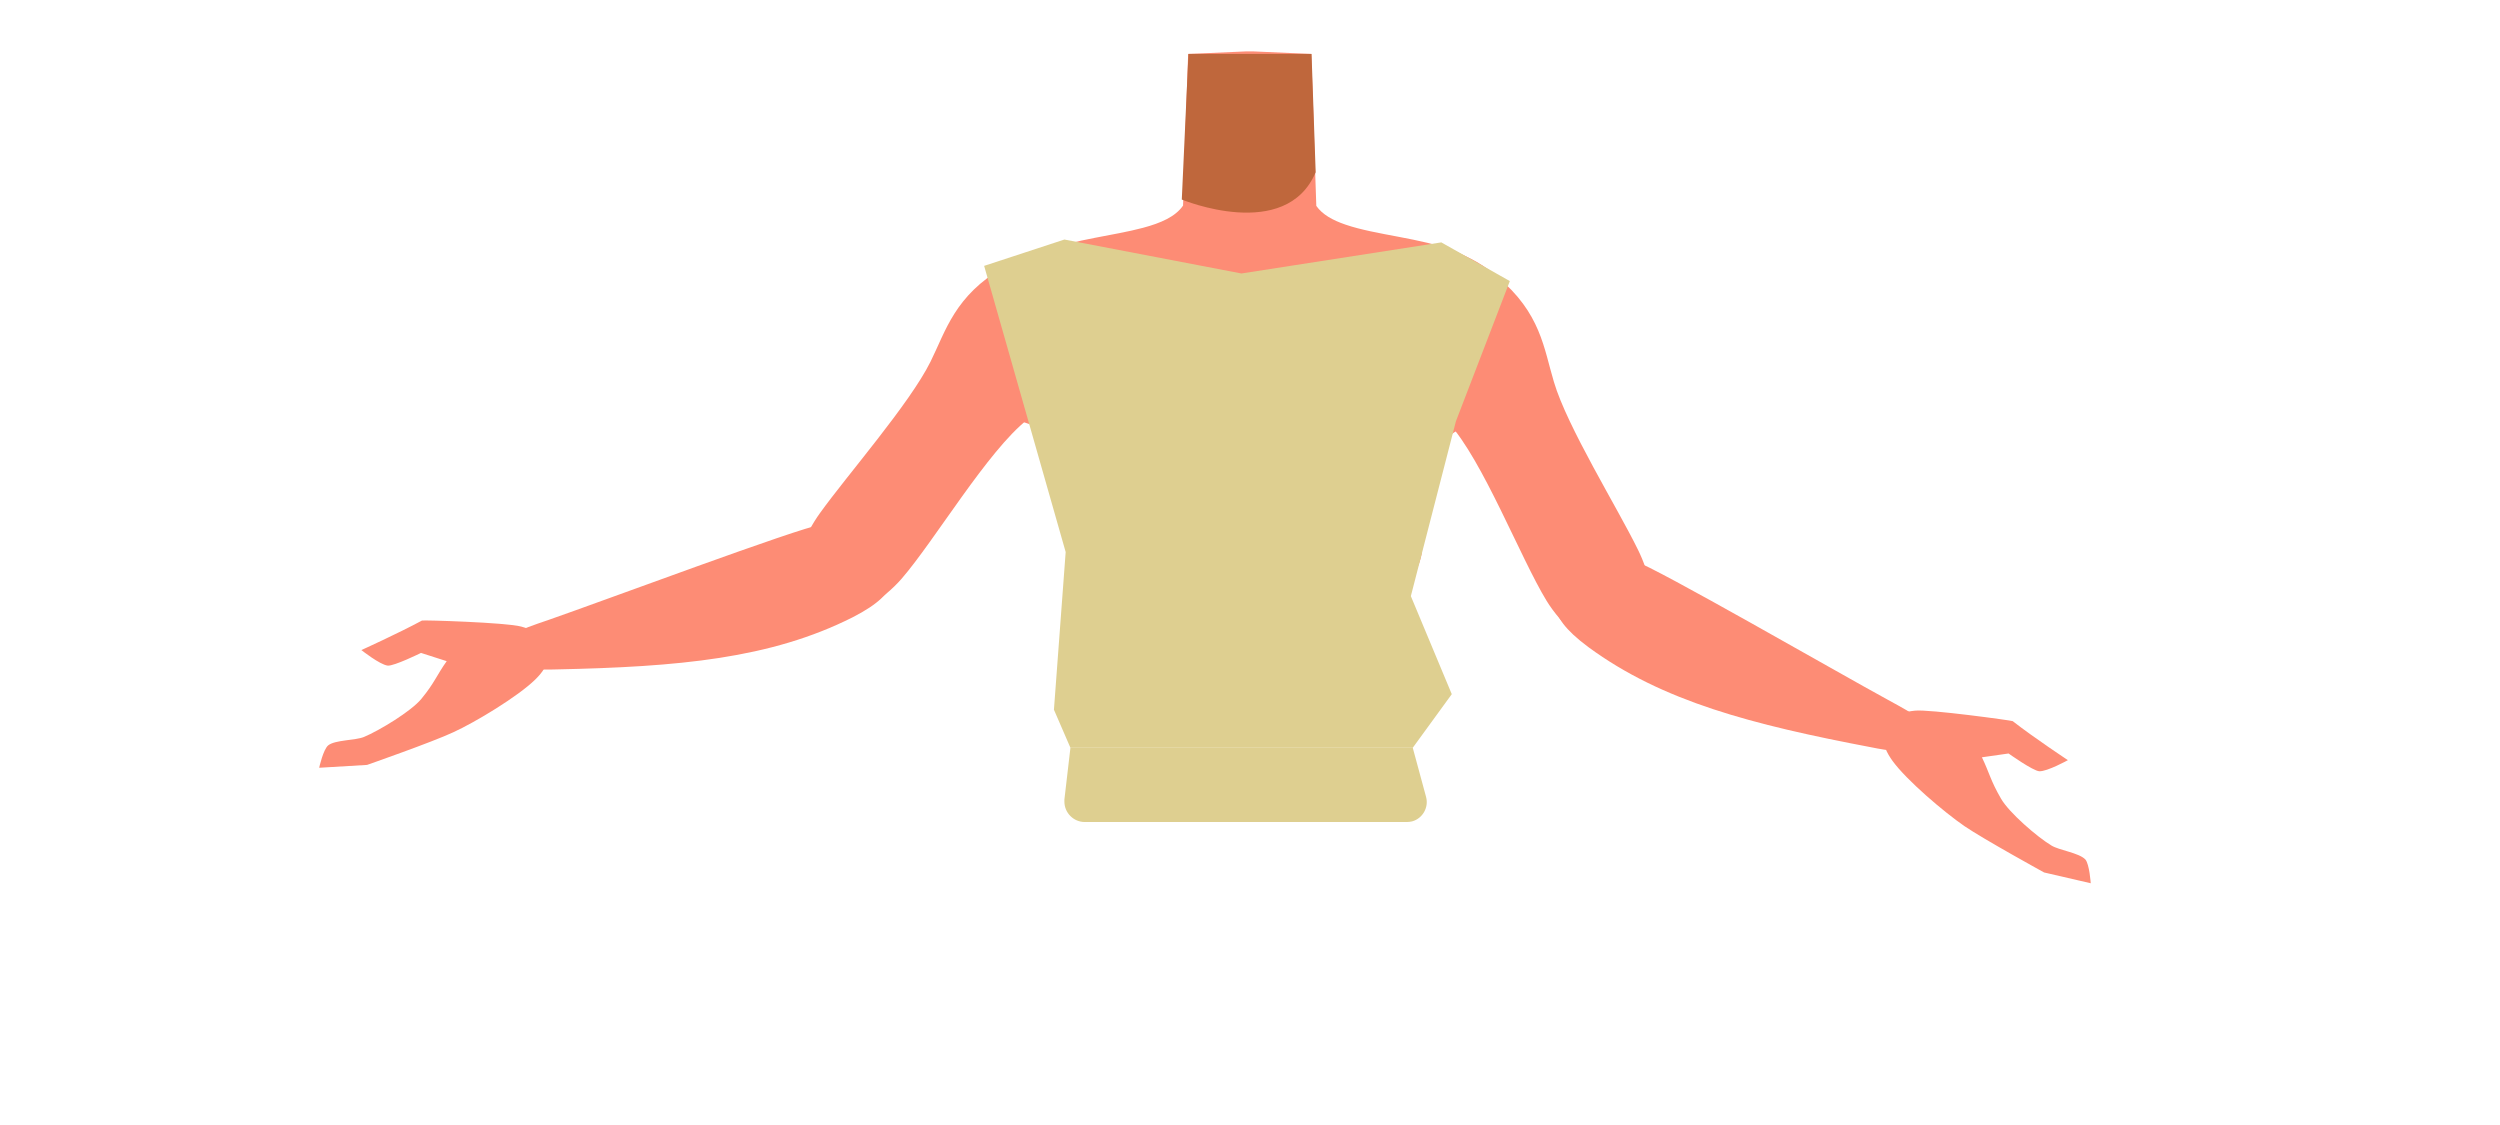
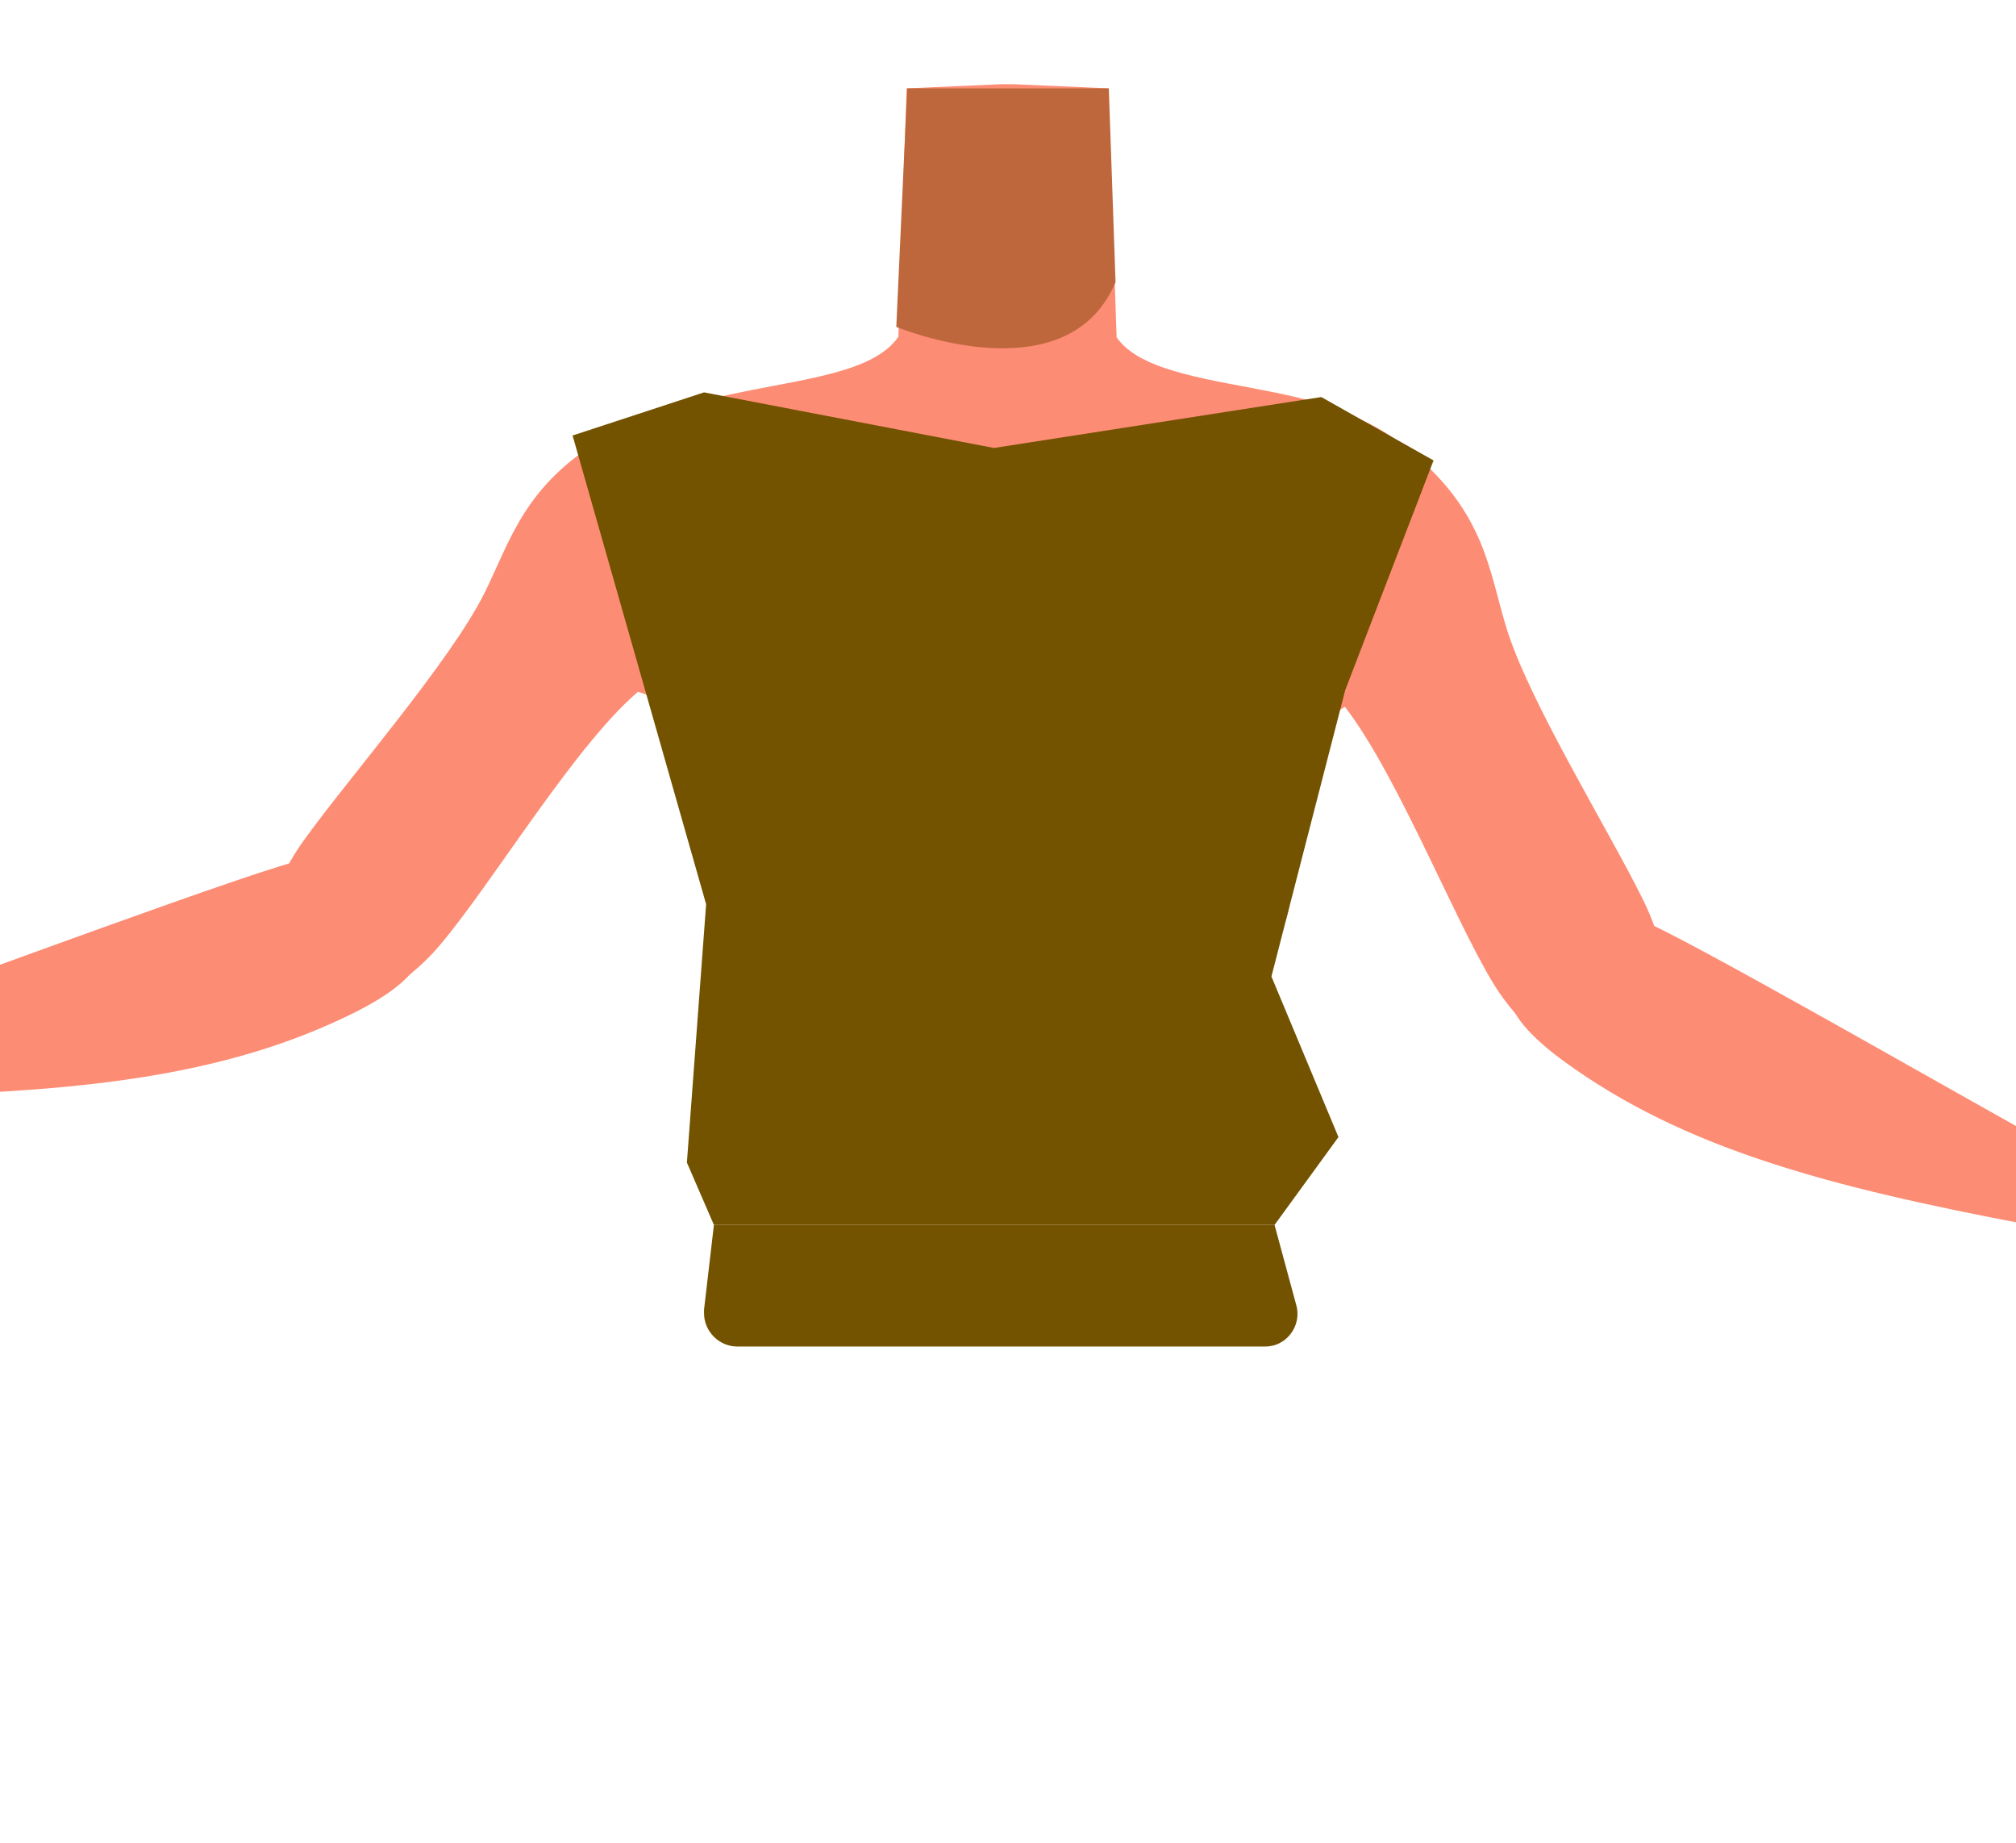
- <svg xmlns="http://www.w3.org/2000/svg" version="1.1" id="Calque_1" x="0px" y="0px" viewBox="0 0 788 354.5" style="enable-background:new 0 0 788 354.5;" xml:space="preserve">
+ <svg xmlns="http://www.w3.org/2000/svg" version="1.1" id="Calque_1" x="0px" y="0px" viewBox="0 0 388 354.5" style="enable-background:new 0 0 388 354.5;" xml:space="preserve">
  <style type="text/css">
	.st0{fill:#FD8C75;}
	.st1{fill:#BF673C;}
- 	.st2{fill:#DECF90;}
+ 	.st2{fill:#735300;}
</style>
  <g id="Calque_10">
-     <path class="st0" d="M482,121.4c-4,12.6-16.2,8.4-25.5,16.3c-10.9,9.3-6.9,27.5-8.4,36.9c-1,6.2-9.9,22.2-13.7,21.3   c-10.8-2.5-16.9-20.9-26.7-26.2c-5.7-3.1-8.2-6.1-13.7-2.5c-5.5-3.6-8-0.6-13.7,2.5c-9.8,5.4-15.8,23.7-26.7,26.2   c-3.9,0.9-12.7-15.1-13.7-21.3c-1.5-9.3,2.5-27.5-8.4-36.9c-9.2-7.9-21.4-3.7-25.5-16.3c-7-22,13.5-38.5,23.4-42.3   c9.5-3.7,21.6-4.8,30.9-7.3c5.6-1.5,10.2-3.5,12.6-7l0.9-27.7l0.7-20.1l18.3-0.8h2.2l18.3,0.8l0.7,20.2l0.3,9.9l0.6,17.8   c1.9,2.7,5.1,4.5,9.2,5.9c9.6,3.3,23.7,4.2,34.3,8.3C468.5,83,489,99.5,482,121.4z" />
-     <path class="st1" d="M372.5,62.9c0,0,32.8,13.6,42.2-8.6L413.4,17h-38.8L372.5,62.9z" />
-     <path class="st0" d="M349.8,101.3c-4.3,21.5-18,24.7-25.9,30.9c-12.6,9.9-29.3,38.2-39.7,50.2c-4.9,5.7-18.5,17-27.1,9.2l0,0   c-10.6-10.6-2.9-23.9,1.3-29.8c8.6-12,28.3-34.5,34.9-47.8c4.9-9.9,7.6-20.7,23.1-29.8c0,0,15.3-10.2,26.3-3   C349.7,85.8,351.6,92.4,349.8,101.3L349.8,101.3z" />
-     <path class="st0" d="M280.1,176.4c-3.9-14.5-15.2-11.8-21.4-11c-6.7,0.9-68.8,24.1-85.8,30c-9.6,3.3-14.8,4.8-13.4,10.7   c1.3,5.4,11.7,5,15.8,4.9c38.5-0.8,67.6-3.4,93.4-16.4C285.6,186,281.1,180.1,280.1,176.4z" />
-     <path class="st0" d="M133,195.6c-7.6,4.1-19.1,9.3-19.1,9.3s5.8,4.6,8.3,4.9c2,0.2,10.5-4,10.5-4l8.1,2.6c-3.2,4.5-3.8,6.8-8,11.9   c-3.2,3.9-13.3,10-18.1,12c-2.7,1.1-9,0.9-11.2,2.6c-1.6,1.2-2.9,7.1-2.9,7.1l15.1-0.9c0,0,20.6-7.2,27.2-10.3   c7-3.2,20.4-11.3,25.8-16.6c1.7-1.7,5.1-5.1,3.9-10.1c-1-4.3-5.4-5.8-8.3-6.6C159.6,196.2,133.4,195.4,133,195.6z" />
-     <path class="st0" d="M436.1,98.6c0.7,22,13.6,27.3,20.5,34.7c10.8,11.8,22.6,42.5,30.9,56.1c3.9,6.4,15.4,19.8,25.2,13.5l0,0   c12.2-8.7,6.8-23.1,3.6-29.6c-6.5-13.3-22.3-38.7-26.5-52.9c-3.2-10.6-4.1-21.7-17.9-33.2c0,0-13.4-12.5-25.4-7.3   C438.7,83.3,435.8,89.5,436.1,98.6L436.1,98.6z" />
-     <path class="st0" d="M492.5,184.2c6.2-13.7,16.9-9.2,22.9-7.3c6.5,2,63.9,35.1,79.7,43.7c8.9,4.9,13.8,7.2,11.4,12.8   c-2.2,5.1-12.4,3-16.4,2.2c-37.9-7.2-66.1-14.5-89.4-31.6C485.4,192.7,490.9,187.7,492.5,184.2z" />
-     <path class="st0" d="M634.4,227.3c6.8,5.3,17.4,12.3,17.4,12.3s-6.5,3.6-9,3.5c-2-0.1-9.7-5.6-9.7-5.6l-8.4,1.2c2.4,5,2.7,7.3,6,13   c2.5,4.4,11.4,12.1,15.9,14.8c2.4,1.5,8.7,2.3,10.7,4.4c1.3,1.5,1.7,7.5,1.7,7.5l-14.7-3.4c0,0-19.1-10.5-25.1-14.6   c-6.4-4.4-18.3-14.5-22.7-20.6c-1.4-2-4.1-5.9-2.2-10.6c1.7-4,6.3-4.9,9.3-5.2C608,223.5,634.1,227.1,634.4,227.3z" />
-     <path class="st2" d="M335.5,252l1.9-16.3h107.9l4.2,15.5c0.9,3.3-1.1,6.8-4.4,7.7c-0.5,0.1-1,0.2-1.6,0.2H341.9   c-3.5,0-6.4-2.9-6.4-6.4C335.5,252.5,335.5,252.2,335.5,252z" />
-     <polygon class="st2" points="310.2,83.8 335.9,174 332.2,223.7 337.4,235.7 445.3,235.7 457.6,218.8 444.7,187.9 458.9,132.8    475.9,88.6 454.3,76.4 391.3,86.2 335.5,75.5  " />
+     <path class="st0" d="M282,121.4c-4,12.6-16.2,8.4-25.5,16.3c-10.9,9.3-6.9,27.5-8.4,36.9c-1,6.2-9.9,22.2-13.7,21.3   c-10.8-2.5-16.9-20.9-26.7-26.2c-5.7-3.1-8.2-6.1-13.7-2.5c-5.5-3.6-8-0.6-13.7,2.5c-9.8,5.4-15.8,23.7-26.7,26.2   c-3.9,0.9-12.7-15.1-13.7-21.3c-1.5-9.3,2.5-27.5-8.4-36.9c-9.2-7.9-21.4-3.7-25.5-16.3c-7-22,13.5-38.5,23.4-42.3   c9.5-3.7,21.6-4.8,30.9-7.3c5.6-1.5,10.2-3.5,12.6-7l0.9-27.7l0.7-20.1l18.3-0.8h2.2l18.3,0.8l0.7,20.2l0.3,9.9l0.6,17.8   c1.9,2.7,5.1,4.5,9.2,5.9c9.6,3.3,23.7,4.2,34.3,8.3C268.5,83,289,99.5,282,121.4z" />
+     <path class="st1" d="M172.5,62.9c0,0,32.8,13.6,42.2-8.6L213.4,17h-38.8L172.5,62.9z" />
+     <path class="st0" d="M149.8,101.3c-4.3,21.5-18,24.7-25.9,30.9c-12.6,9.9-29.3,38.2-39.7,50.2c-4.9,5.7-18.5,17-27.1,9.2l0,0   c-10.6-10.6-2.9-23.9,1.3-29.8c8.6-12,28.3-34.5,34.9-47.8c4.9-9.9,7.6-20.7,23.1-29.8c0,0,15.3-10.2,26.3-3   C149.7,85.8,151.6,92.4,149.8,101.3L149.8,101.3z" />
+     <path class="st0" d="M80.1,176.4c-3.9-14.5-15.2-11.8-21.4-11c-6.7,0.9-68.8,24.1-85.8,30c-9.6,3.3-14.8,4.8-13.4,10.7   c1.3,5.4,11.7,5,15.8,4.9c38.5-0.8,67.6-3.4,93.4-16.4C85.6,186,81.1,180.1,80.1,176.4z" />
+     <path class="st0" d="M-67,195.6c-7.6,4.1-19.1,9.3-19.1,9.3s5.8,4.6,8.3,4.9c2,0.2,10.5-4,10.5-4l8.1,2.6c-3.2,4.5-3.8,6.8-8,11.9   c-3.2,3.9-13.3,10-18.1,12c-2.7,1.1-9,0.9-11.2,2.6c-1.6,1.2-2.9,7.1-2.9,7.1l15.1-0.9c0,0,20.6-7.2,27.2-10.3   c7-3.2,20.4-11.3,25.8-16.6c1.7-1.7,5.1-5.1,3.9-10.1c-1-4.3-5.4-5.8-8.3-6.6C-40.4,196.2-66.6,195.4-67,195.6z" />
+     <path class="st0" d="M236.1,98.6c0.7,22,13.6,27.3,20.5,34.7c10.8,11.8,22.6,42.5,30.9,56.1c3.9,6.4,15.4,19.8,25.2,13.5l0,0   c12.2-8.7,6.8-23.1,3.6-29.6c-6.5-13.3-22.3-38.7-26.5-52.9c-3.2-10.6-4.1-21.7-17.9-33.2c0,0-13.4-12.5-25.4-7.3   C238.7,83.3,235.8,89.5,236.1,98.6L236.1,98.6z" />
+     <path class="st0" d="M292.5,184.2c6.2-13.7,16.9-9.2,22.9-7.3c6.5,2,63.9,35.1,79.7,43.7c8.9,4.9,13.8,7.2,11.4,12.8   c-2.2,5.1-12.4,3-16.4,2.2c-37.9-7.2-66.1-14.5-89.4-31.6C285.4,192.7,290.9,187.7,292.5,184.2z" />
+     <path class="st0" d="M434.4,227.3c6.8,5.3,17.4,12.3,17.4,12.3s-6.5,3.6-9,3.5c-2-0.1-9.7-5.6-9.7-5.6l-8.4,1.2c2.4,5,2.7,7.3,6,13   c2.5,4.4,11.4,12.1,15.9,14.8c2.4,1.5,8.7,2.3,10.7,4.4c1.3,1.5,1.7,7.5,1.7,7.5l-14.7-3.4c0,0-19.1-10.5-25.1-14.6   c-6.4-4.4-18.3-14.5-22.7-20.6c-1.4-2-4.1-5.9-2.2-10.6c1.7-4,6.3-4.9,9.3-5.2C408,223.5,434.1,227.1,434.4,227.3z" />
+     <path class="st2" d="M135.5,252l1.9-16.3h107.9l4.2,15.5c0.9,3.3-1.1,6.8-4.4,7.7c-0.5,0.1-1,0.2-1.6,0.2H141.9   c-3.5,0-6.4-2.9-6.4-6.4C135.5,252.5,135.5,252.2,135.5,252z" />
+     <polygon class="st2" points="110.2,83.8 135.9,174 132.2,223.7 137.4,235.7 245.3,235.7 257.6,218.8 244.7,187.9 258.9,132.8    275.9,88.6 254.3,76.4 191.3,86.2 135.5,75.5  " />
  </g>
</svg>
